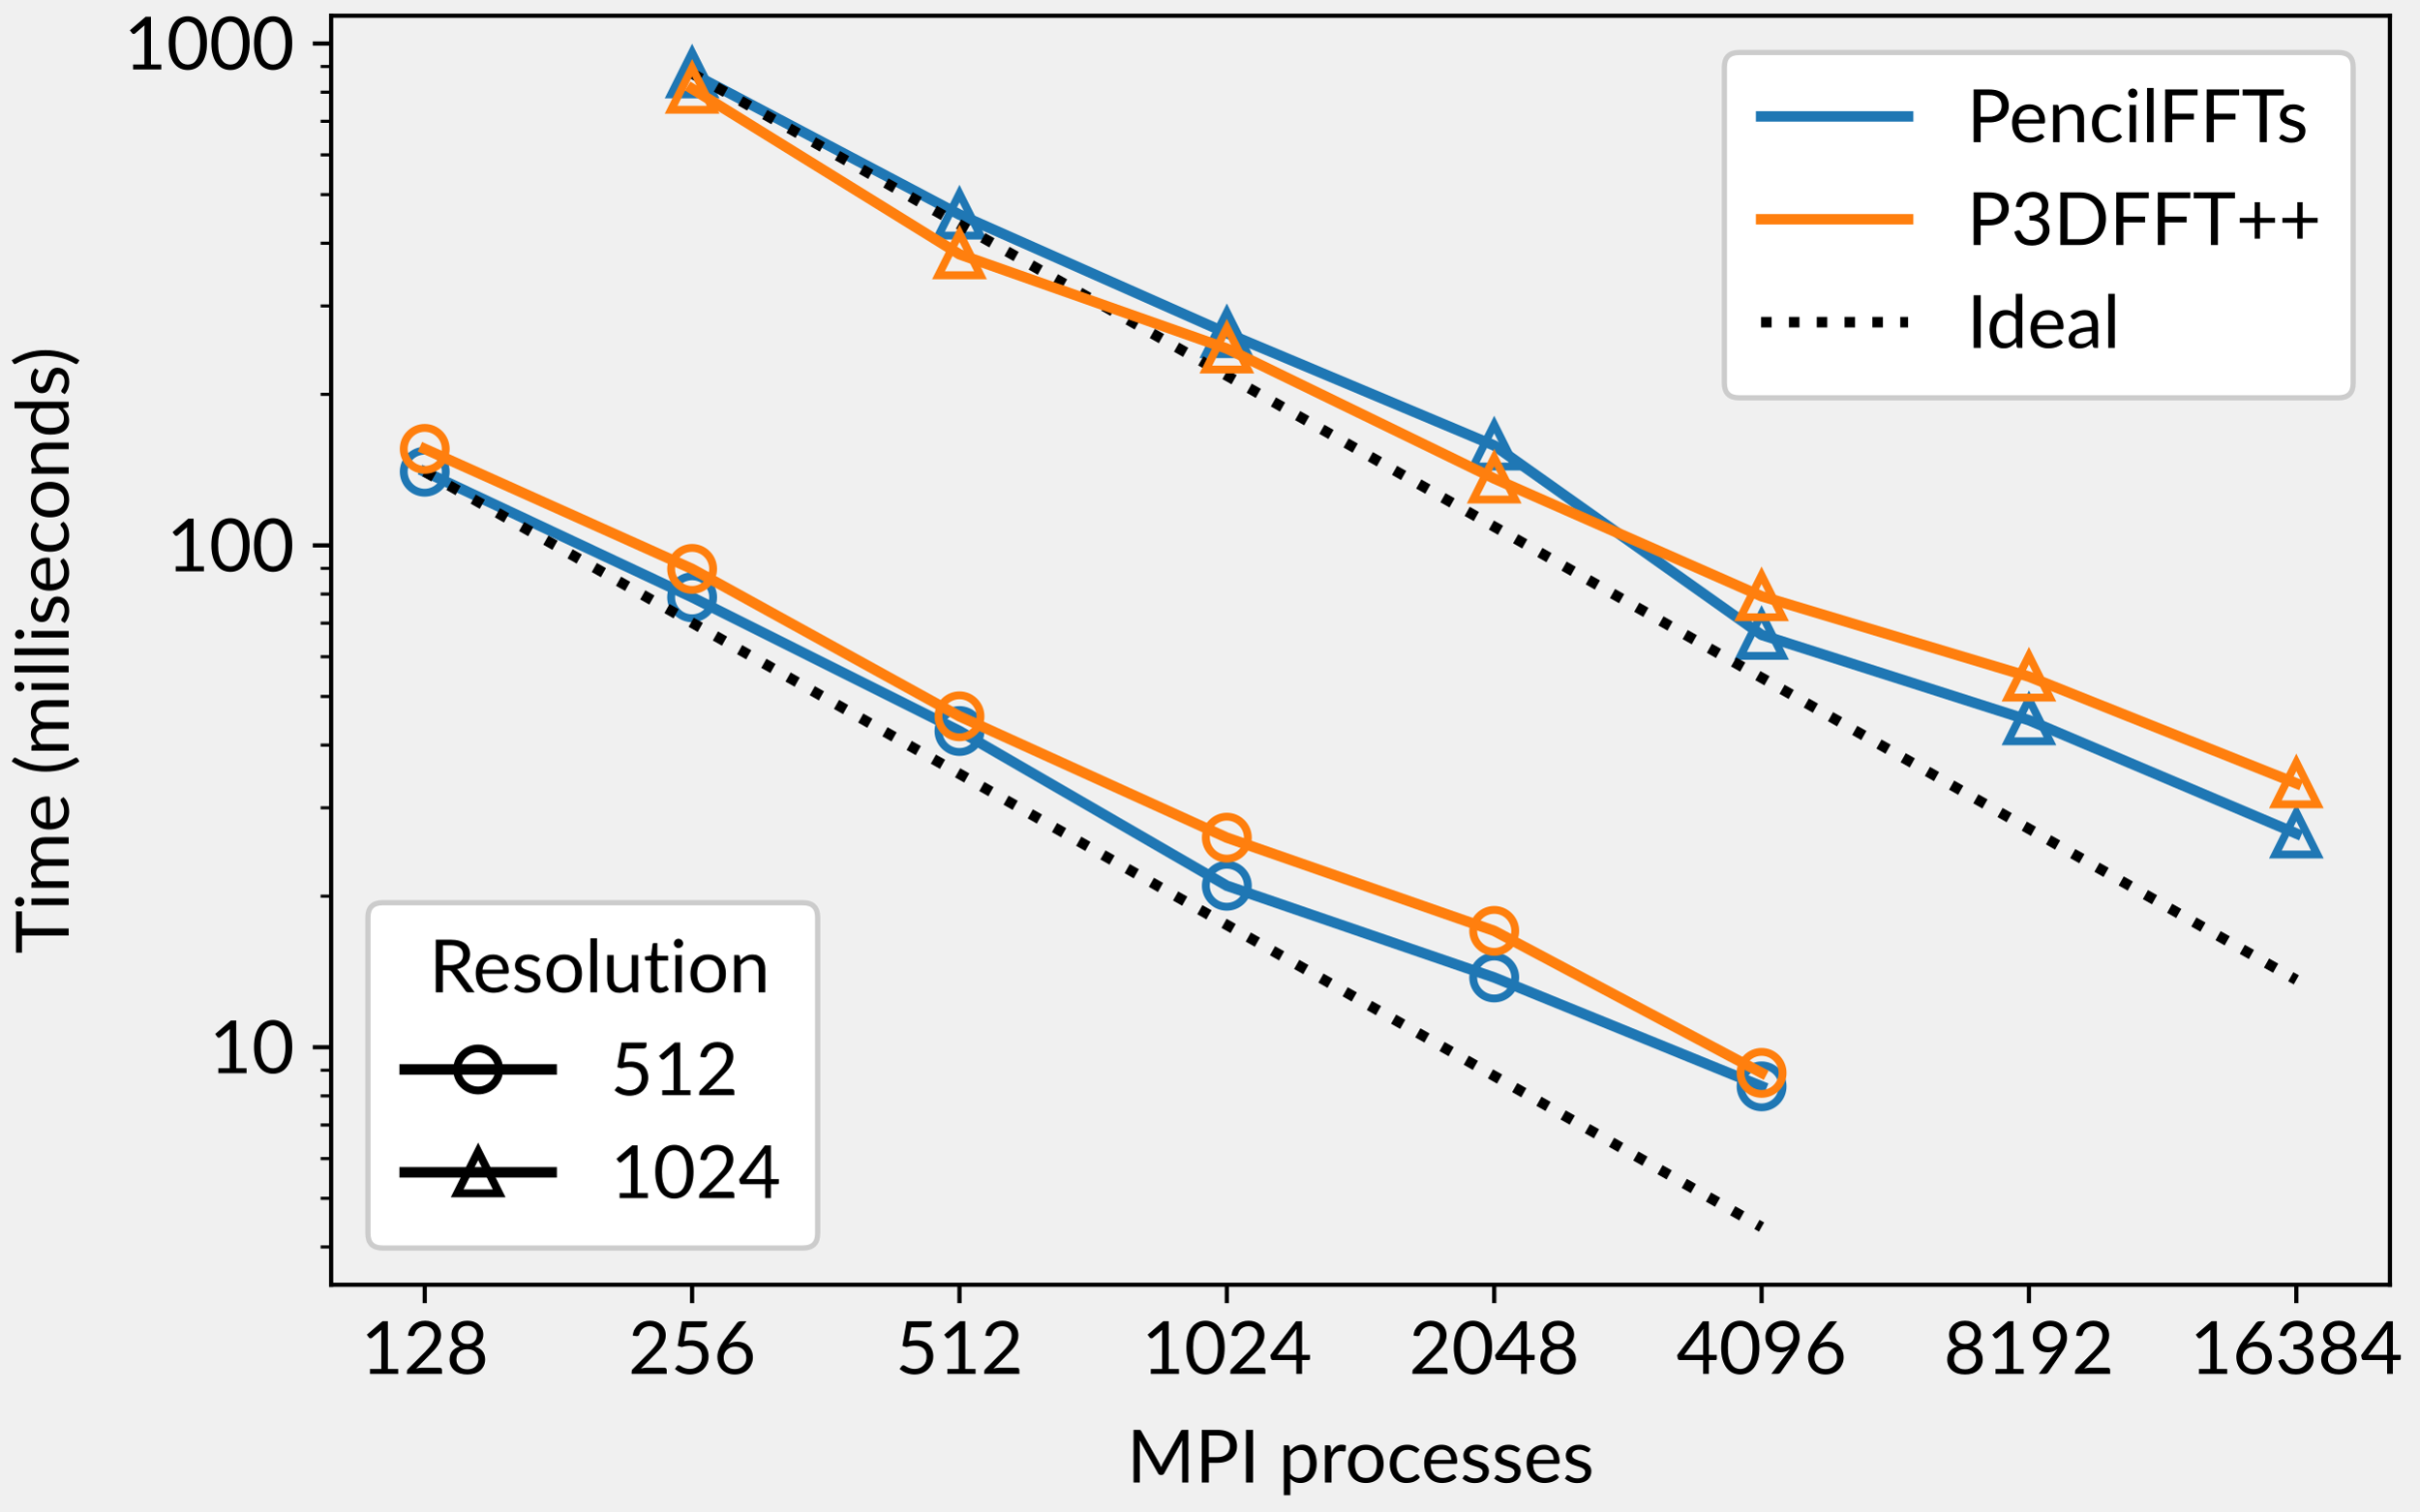
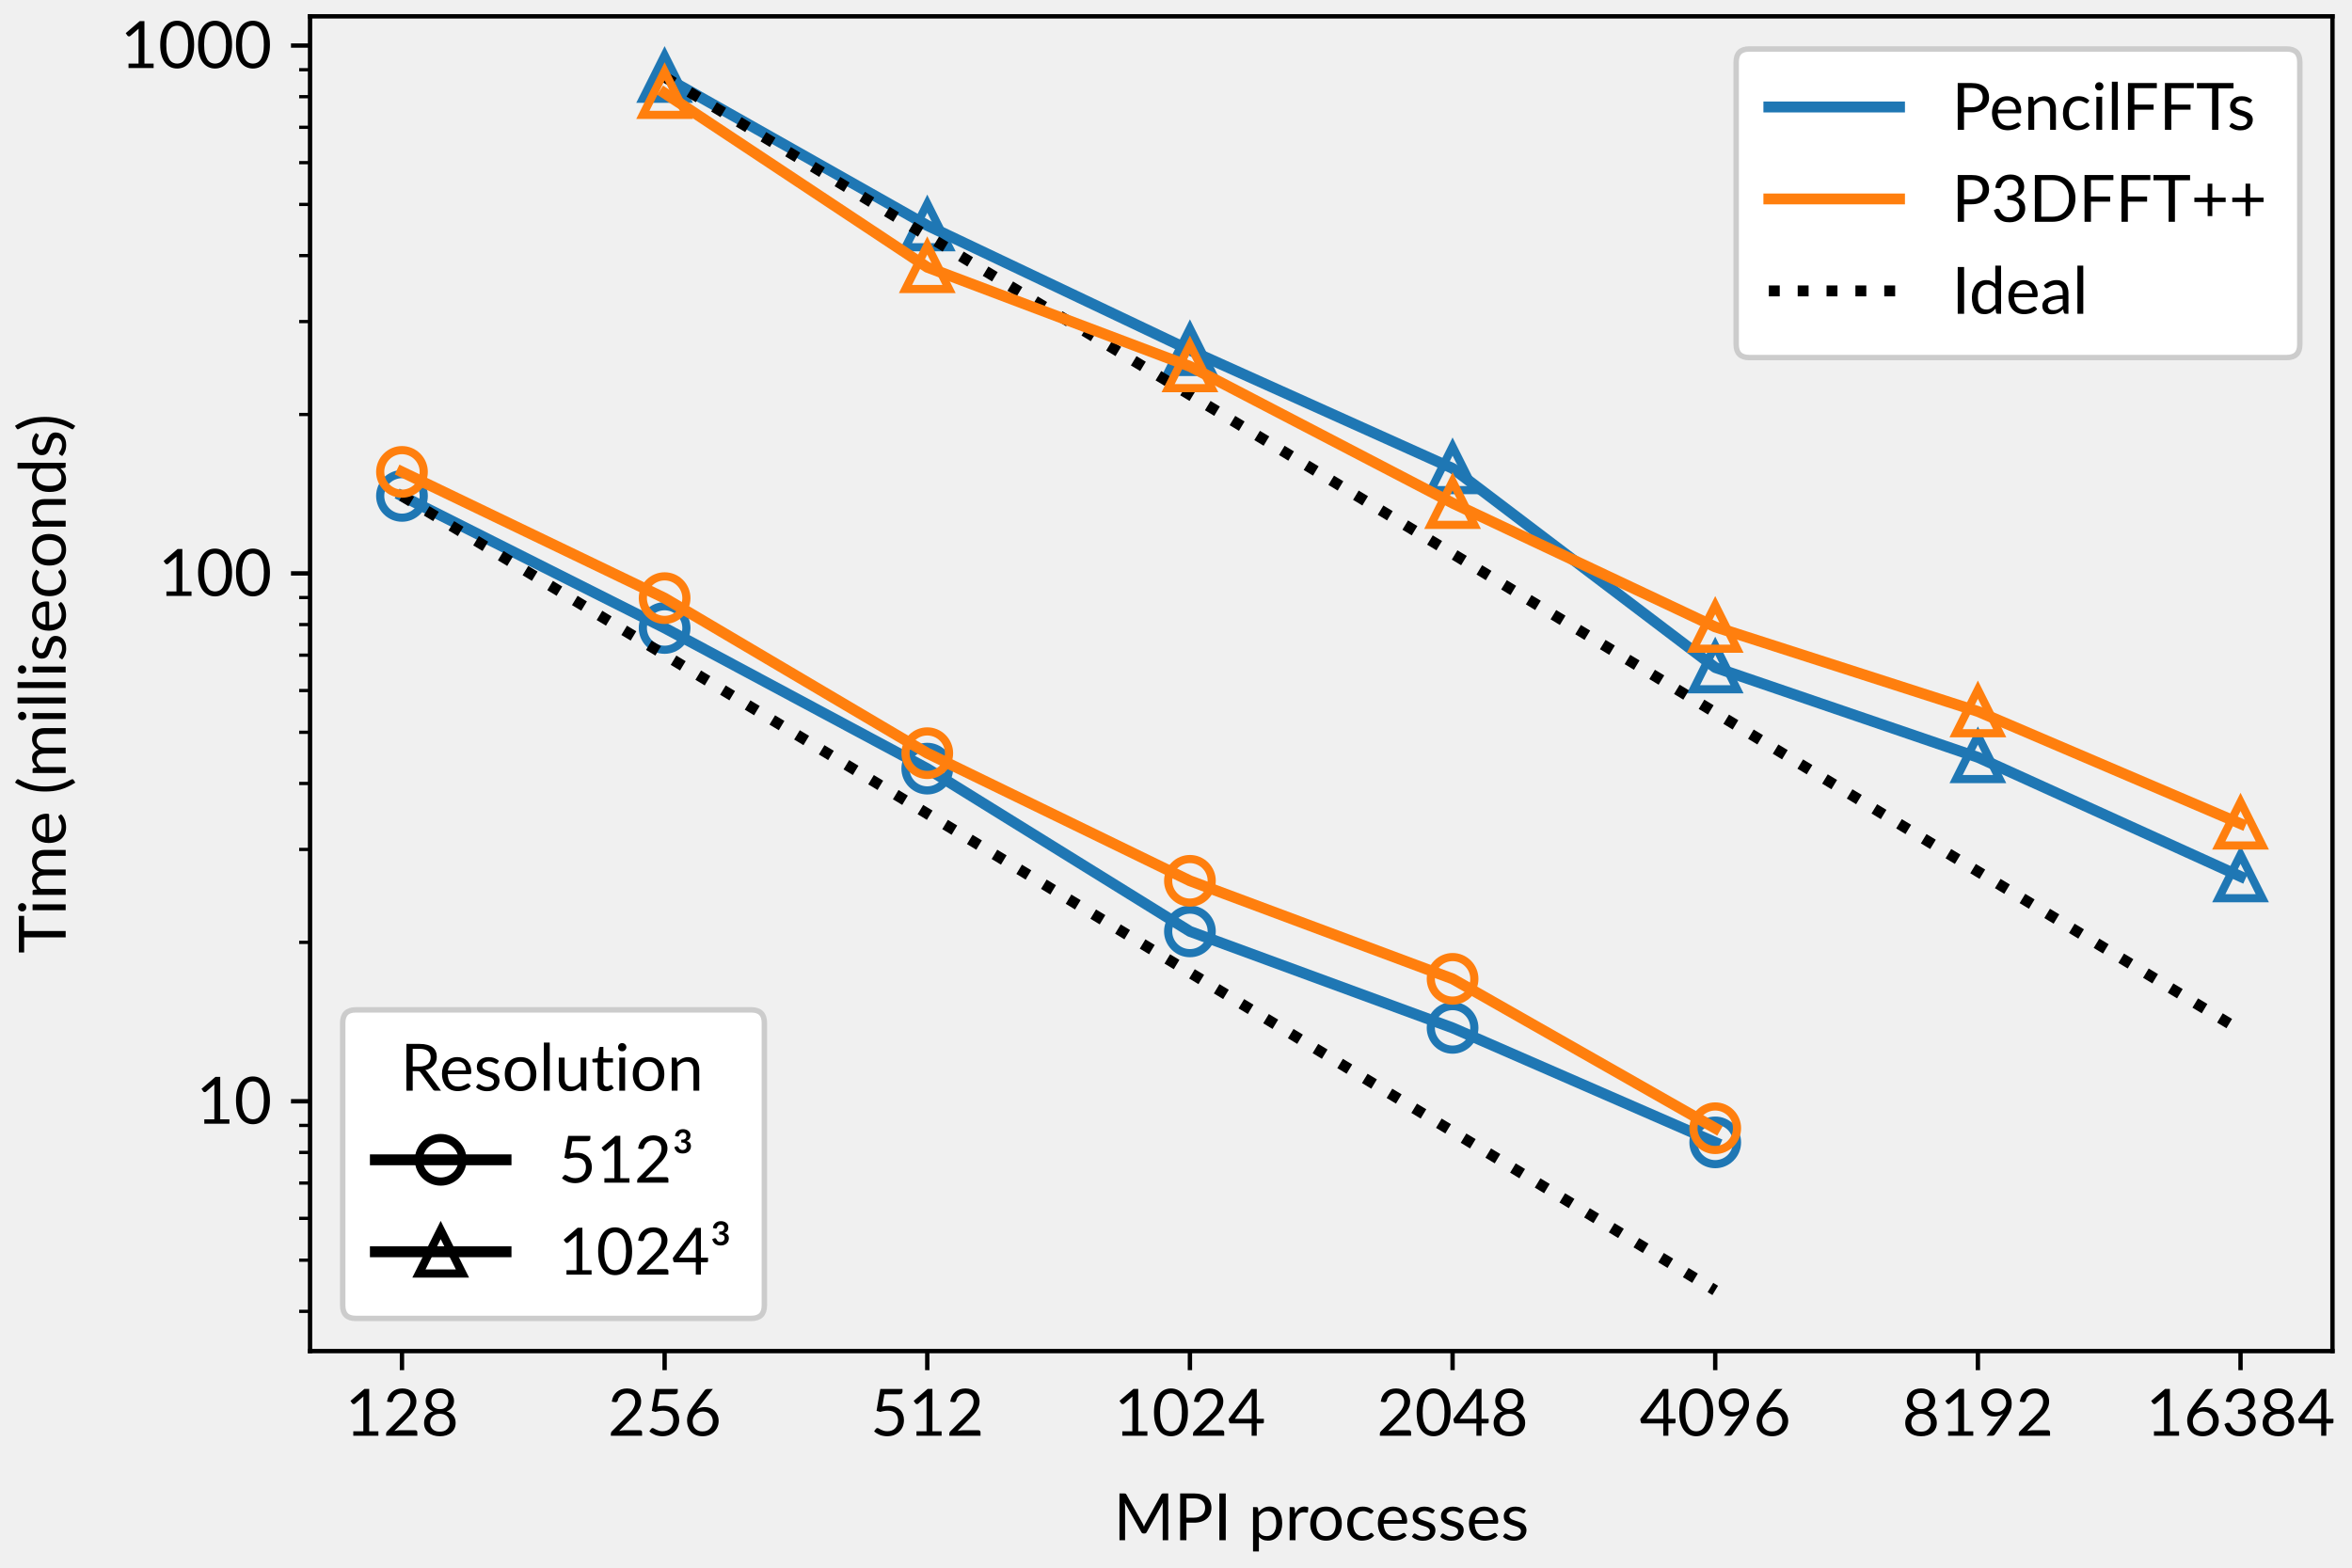
- <svg xmlns="http://www.w3.org/2000/svg" xmlns:xlink="http://www.w3.org/1999/xlink" height="288pt" version="1.1" viewBox="0 0 460.8 288" width="460.8pt">
+ <svg xmlns="http://www.w3.org/2000/svg" xmlns:xlink="http://www.w3.org/1999/xlink" height="288pt" version="1.1" viewBox="0 0 432 288" width="432pt">
  <defs>
    <style type="text/css">
*{stroke-linecap:butt;stroke-linejoin:round;}
  </style>
  </defs>
  <g id="figure_1">
    <g id="patch_1">
-       <path d="M 0 288  L 460.8 288  L 460.8 0  L 0 0  z " style="fill:none;" />
+       <path d="M 0 288  L 432 288  L 432 0  L 0 0  z " style="fill:none;" />
    </g>
    <g id="axes_1">
      <g id="patch_2">
-         <path d="M 63.08 244.8  L 455.257 244.8  L 455.257 3  L 63.08 3  z " style="fill:none;" />
+         <path d="M 56.946 248.209  L 428.412 248.209  L 428.412 3  L 56.946 3  z " style="fill:none;" />
      </g>
      <g id="matplotlib.axis_1">
        <g id="xtick_1">
          <g id="line2d_1">
            <defs>
              <path d="M 0 0  L 0 3.5  " id="medcc079435" style="stroke:#000000;stroke-width:0.8;" />
            </defs>
            <g>
-               <use style="fill-opacity:0;stroke:#000000;stroke-width:0.8;" x="80.906" xlink:href="#medcc079435" y="244.8" />
+               <use style="fill-opacity:0;stroke:#000000;stroke-width:0.8;" x="73.831" xlink:href="#medcc079435" y="248.209" />
            </g>
          </g>
          <g id="text_1">
-             <g transform="translate(68.72644 261.8798)">
-               <text>
-                 <tspan style="font-family:Lato;font-size:14px;font-style:hairline;font-weight:hairline;" x="0 8.12 16.24" y="-0.094">128</tspan>
+             <g transform="translate(63.3907 264.0585)">
+               <text>
+                 <tspan style="font-family:Lato;font-size:12px;font-style:medium;font-weight:medium;" x="0 6.96 13.92" y="-0.297">128</tspan>
              </text>
            </g>
          </g>
        </g>
        <g id="xtick_2">
          <g id="line2d_2">
            <g>
-               <use style="fill-opacity:0;stroke:#000000;stroke-width:0.8;" x="131.838" xlink:href="#medcc079435" y="244.8" />
+               <use style="fill-opacity:0;stroke:#000000;stroke-width:0.8;" x="122.073" xlink:href="#medcc079435" y="248.209" />
            </g>
          </g>
          <g id="text_2">
-             <g transform="translate(119.6584 261.8798)">
-               <text>
-                 <tspan style="font-family:Lato;font-size:14px;font-style:hairline;font-weight:hairline;" x="0 8.12 16.24" y="-0.094">256</tspan>
+             <g transform="translate(111.6331 264.0585)">
+               <text>
+                 <tspan style="font-family:Lato;font-size:12px;font-style:medium;font-weight:medium;" x="0 6.96 13.92" y="-0.297">256</tspan>
              </text>
            </g>
          </g>
        </g>
        <g id="xtick_3">
          <g id="line2d_3">
            <g>
-               <use style="fill-opacity:0;stroke:#000000;stroke-width:0.8;" x="182.77" xlink:href="#medcc079435" y="244.8" />
+               <use style="fill-opacity:0;stroke:#000000;stroke-width:0.8;" x="170.315" xlink:href="#medcc079435" y="248.209" />
            </g>
          </g>
          <g id="text_3">
-             <g transform="translate(170.5905 261.8798)">
-               <text>
-                 <tspan style="font-family:Lato;font-size:14px;font-style:hairline;font-weight:hairline;" x="0 8.12 16.24" y="-0.094">512</tspan>
+             <g transform="translate(159.8754 264.0585)">
+               <text>
+                 <tspan style="font-family:Lato;font-size:12px;font-style:medium;font-weight:medium;" x="0 6.96 13.92" y="-0.297">512</tspan>
              </text>
            </g>
          </g>
        </g>
        <g id="xtick_4">
          <g id="line2d_4">
            <g>
-               <use style="fill-opacity:0;stroke:#000000;stroke-width:0.8;" x="233.702" xlink:href="#medcc079435" y="244.8" />
+               <use style="fill-opacity:0;stroke:#000000;stroke-width:0.8;" x="218.558" xlink:href="#medcc079435" y="248.209" />
            </g>
          </g>
          <g id="text_4">
-             <g transform="translate(217.4625 261.8798)">
-               <text>
-                 <tspan style="font-family:Lato;font-size:14px;font-style:hairline;font-weight:hairline;" x="0 8.12 16.24 24.36" y="-0.094">1024</tspan>
+             <g transform="translate(204.6378 264.0585)">
+               <text>
+                 <tspan style="font-family:Lato;font-size:12px;font-style:medium;font-weight:medium;" x="0 6.96 13.92 20.88" y="-0.297">1024</tspan>
              </text>
            </g>
          </g>
        </g>
        <g id="xtick_5">
          <g id="line2d_5">
            <g>
-               <use style="fill-opacity:0;stroke:#000000;stroke-width:0.8;" x="284.634" xlink:href="#medcc079435" y="244.8" />
+               <use style="fill-opacity:0;stroke:#000000;stroke-width:0.8;" x="266.8" xlink:href="#medcc079435" y="248.209" />
            </g>
          </g>
          <g id="text_5">
-             <g transform="translate(268.3945 261.8798)">
-               <text>
-                 <tspan style="font-family:Lato;font-size:14px;font-style:hairline;font-weight:hairline;" x="0 8.12 16.24 24.36" y="-0.094">2048</tspan>
+             <g transform="translate(252.8802 264.0585)">
+               <text>
+                 <tspan style="font-family:Lato;font-size:12px;font-style:medium;font-weight:medium;" x="0 6.96 13.92 20.88" y="-0.297">2048</tspan>
              </text>
            </g>
          </g>
        </g>
        <g id="xtick_6">
          <g id="line2d_6">
            <g>
-               <use style="fill-opacity:0;stroke:#000000;stroke-width:0.8;" x="335.566" xlink:href="#medcc079435" y="244.8" />
+               <use style="fill-opacity:0;stroke:#000000;stroke-width:0.8;" x="315.043" xlink:href="#medcc079435" y="248.209" />
            </g>
          </g>
          <g id="text_6">
-             <g transform="translate(319.3265 261.8798)">
-               <text>
-                 <tspan style="font-family:Lato;font-size:14px;font-style:hairline;font-weight:hairline;" x="0 8.12 16.24 24.36" y="-0.094">4096</tspan>
+             <g transform="translate(301.1226 264.0585)">
+               <text>
+                 <tspan style="font-family:Lato;font-size:12px;font-style:medium;font-weight:medium;" x="0 6.96 13.92 20.88" y="-0.297">4096</tspan>
              </text>
            </g>
          </g>
        </g>
        <g id="xtick_7">
          <g id="line2d_7">
            <g>
-               <use style="fill-opacity:0;stroke:#000000;stroke-width:0.8;" x="386.498" xlink:href="#medcc079435" y="244.8" />
+               <use style="fill-opacity:0;stroke:#000000;stroke-width:0.8;" x="363.285" xlink:href="#medcc079435" y="248.209" />
            </g>
          </g>
          <g id="text_7">
-             <g transform="translate(370.2585 261.8798)">
-               <text>
-                 <tspan style="font-family:Lato;font-size:14px;font-style:hairline;font-weight:hairline;" x="0 8.12 16.24 24.36" y="-0.094">8192</tspan>
+             <g transform="translate(349.3649 264.0585)">
+               <text>
+                 <tspan style="font-family:Lato;font-size:12px;font-style:medium;font-weight:medium;" x="0 6.96 13.92 20.88" y="-0.297">8192</tspan>
              </text>
            </g>
          </g>
        </g>
        <g id="xtick_8">
          <g id="line2d_8">
            <g>
-               <use style="fill-opacity:0;stroke:#000000;stroke-width:0.8;" x="437.43" xlink:href="#medcc079435" y="244.8" />
+               <use style="fill-opacity:0;stroke:#000000;stroke-width:0.8;" x="411.527" xlink:href="#medcc079435" y="248.209" />
            </g>
          </g>
          <g id="text_8">
-             <g transform="translate(417.1305 261.8798)">
-               <text>
-                 <tspan style="font-family:Lato;font-size:14px;font-style:hairline;font-weight:hairline;" x="0 8.12 16.24 24.36 32.48" y="-0.094">16384</tspan>
+             <g transform="translate(394.1273 264.0585)">
+               <text>
+                 <tspan style="font-family:Lato;font-size:12px;font-style:medium;font-weight:medium;" x="0 6.96 13.92 20.88 27.84" y="-0.297">16384</tspan>
              </text>
            </g>
          </g>
        </g>
        <g id="text_9">
-           <text style="font-family:Lato;font-size:14px;font-style:normal;font-weight:normal;text-anchor:middle;" transform="rotate(-0, 259.1685, 282.4798)" x="259.168" y="282.48">MPI processes</text>
+           <text style="font-family:Lato;font-size:12px;font-style:normal;font-weight:medium;text-anchor:middle;" transform="rotate(-0, 242.679, 282.9541)" x="242.679" y="282.954">MPI processes</text>
        </g>
      </g>
      <g id="matplotlib.axis_2">
        <g id="ytick_1">
          <g id="line2d_9">
            <defs>
              <path d="M 0 0  L -3.5 0  " id="m91f666bde1" style="stroke:#000000;stroke-width:0.8;" />
            </defs>
            <g>
-               <use style="fill-opacity:0;stroke:#000000;stroke-width:0.8;" x="63.08" xlink:href="#m91f666bde1" y="199.543" />
+               <use style="fill-opacity:0;stroke:#000000;stroke-width:0.8;" x="56.946" xlink:href="#m91f666bde1" y="202.314" />
            </g>
          </g>
          <g id="text_10">
-             <g transform="translate(39.84024 204.5834)">
-               <text>
-                 <tspan style="font-family:Lato;font-size:14px;font-style:hairline;font-weight:hairline;" x="0 8.12" y="-0.094">10</tspan>
+             <g transform="translate(36.02587 206.7392)">
+               <text>
+                 <tspan style="font-family:Lato;font-size:12px;font-style:medium;font-weight:medium;" x="0 6.96" y="-0.297">10</tspan>
              </text>
            </g>
          </g>
        </g>
        <g id="ytick_2">
          <g id="line2d_10">
            <g>
-               <use style="fill-opacity:0;stroke:#000000;stroke-width:0.8;" x="63.08" xlink:href="#m91f666bde1" y="103.919" />
+               <use style="fill-opacity:0;stroke:#000000;stroke-width:0.8;" x="56.946" xlink:href="#m91f666bde1" y="105.341" />
            </g>
          </g>
          <g id="text_11">
-             <g transform="translate(31.72024 108.9587)">
-               <text>
-                 <tspan style="font-family:Lato;font-size:14px;font-style:hairline;font-weight:hairline;" x="0 8.12 16.24" y="-0.094">100</tspan>
+             <g transform="translate(29.06586 109.7664)">
+               <text>
+                 <tspan style="font-family:Lato;font-size:12px;font-style:medium;font-weight:medium;" x="0 6.96 13.92" y="-0.297">100</tspan>
              </text>
            </g>
          </g>
        </g>
        <g id="ytick_3">
          <g id="line2d_11">
            <g>
-               <use style="fill-opacity:0;stroke:#000000;stroke-width:0.8;" x="63.08" xlink:href="#m91f666bde1" y="8.294" />
+               <use style="fill-opacity:0;stroke:#000000;stroke-width:0.8;" x="56.946" xlink:href="#m91f666bde1" y="8.369" />
            </g>
          </g>
          <g id="text_12">
-             <g transform="translate(23.60024 13.33393)">
-               <text>
-                 <tspan style="font-family:Lato;font-size:14px;font-style:hairline;font-weight:hairline;" x="0 8.12 16.24 24.36" y="-0.094">1000</tspan>
+             <g transform="translate(22.10587 12.79355)">
+               <text>
+                 <tspan style="font-family:Lato;font-size:12px;font-style:medium;font-weight:medium;" x="0 6.96 13.92 20.88" y="-0.297">1000</tspan>
              </text>
            </g>
          </g>
        </g>
        <g id="ytick_4">
          <g id="line2d_12">
            <defs>
              <path d="M 0 0  L -2 0  " id="mb1fdb361b1" style="stroke:#000000;stroke-width:0.6;" />
            </defs>
            <g>
-               <use style="fill-opacity:0;stroke:#000000;stroke-width:0.6;" x="63.08" xlink:href="#mb1fdb361b1" y="237.596" />
+               <use style="fill-opacity:0;stroke:#000000;stroke-width:0.6;" x="56.946" xlink:href="#mb1fdb361b1" y="240.904" />
            </g>
          </g>
        </g>
        <g id="ytick_5">
          <g id="line2d_13">
            <g>
-               <use style="fill-opacity:0;stroke:#000000;stroke-width:0.6;" x="63.08" xlink:href="#mb1fdb361b1" y="228.329" />
+               <use style="fill-opacity:0;stroke:#000000;stroke-width:0.6;" x="56.946" xlink:href="#mb1fdb361b1" y="231.506" />
            </g>
          </g>
        </g>
        <g id="ytick_6">
          <g id="line2d_14">
            <g>
-               <use style="fill-opacity:0;stroke:#000000;stroke-width:0.6;" x="63.08" xlink:href="#mb1fdb361b1" y="220.758" />
+               <use style="fill-opacity:0;stroke:#000000;stroke-width:0.6;" x="56.946" xlink:href="#mb1fdb361b1" y="223.827" />
            </g>
          </g>
        </g>
        <g id="ytick_7">
          <g id="line2d_15">
            <g>
-               <use style="fill-opacity:0;stroke:#000000;stroke-width:0.6;" x="63.08" xlink:href="#mb1fdb361b1" y="214.356" />
+               <use style="fill-opacity:0;stroke:#000000;stroke-width:0.6;" x="56.946" xlink:href="#mb1fdb361b1" y="217.335" />
            </g>
          </g>
        </g>
        <g id="ytick_8">
          <g id="line2d_16">
            <g>
-               <use style="fill-opacity:0;stroke:#000000;stroke-width:0.6;" x="63.08" xlink:href="#mb1fdb361b1" y="208.81" />
+               <use style="fill-opacity:0;stroke:#000000;stroke-width:0.6;" x="56.946" xlink:href="#mb1fdb361b1" y="211.712" />
            </g>
          </g>
        </g>
        <g id="ytick_9">
          <g id="line2d_17">
            <g>
-               <use style="fill-opacity:0;stroke:#000000;stroke-width:0.6;" x="63.08" xlink:href="#mb1fdb361b1" y="203.919" />
+               <use style="fill-opacity:0;stroke:#000000;stroke-width:0.6;" x="56.946" xlink:href="#mb1fdb361b1" y="206.751" />
            </g>
          </g>
        </g>
        <g id="ytick_10">
          <g id="line2d_18">
            <g>
-               <use style="fill-opacity:0;stroke:#000000;stroke-width:0.6;" x="63.08" xlink:href="#mb1fdb361b1" y="170.757" />
+               <use style="fill-opacity:0;stroke:#000000;stroke-width:0.6;" x="56.946" xlink:href="#mb1fdb361b1" y="173.122" />
            </g>
          </g>
        </g>
        <g id="ytick_11">
          <g id="line2d_19">
            <g>
-               <use style="fill-opacity:0;stroke:#000000;stroke-width:0.6;" x="63.08" xlink:href="#mb1fdb361b1" y="153.919" />
+               <use style="fill-opacity:0;stroke:#000000;stroke-width:0.6;" x="56.946" xlink:href="#mb1fdb361b1" y="156.046" />
            </g>
          </g>
        </g>
        <g id="ytick_12">
          <g id="line2d_20">
            <g>
-               <use style="fill-opacity:0;stroke:#000000;stroke-width:0.6;" x="63.08" xlink:href="#mb1fdb361b1" y="141.972" />
+               <use style="fill-opacity:0;stroke:#000000;stroke-width:0.6;" x="56.946" xlink:href="#mb1fdb361b1" y="143.931" />
            </g>
          </g>
        </g>
        <g id="ytick_13">
          <g id="line2d_21">
            <g>
-               <use style="fill-opacity:0;stroke:#000000;stroke-width:0.6;" x="63.08" xlink:href="#mb1fdb361b1" y="132.705" />
+               <use style="fill-opacity:0;stroke:#000000;stroke-width:0.6;" x="56.946" xlink:href="#mb1fdb361b1" y="134.533" />
            </g>
          </g>
        </g>
        <g id="ytick_14">
          <g id="line2d_22">
            <g>
-               <use style="fill-opacity:0;stroke:#000000;stroke-width:0.6;" x="63.08" xlink:href="#mb1fdb361b1" y="125.133" />
+               <use style="fill-opacity:0;stroke:#000000;stroke-width:0.6;" x="56.946" xlink:href="#mb1fdb361b1" y="126.855" />
            </g>
          </g>
        </g>
        <g id="ytick_15">
          <g id="line2d_23">
            <g>
-               <use style="fill-opacity:0;stroke:#000000;stroke-width:0.6;" x="63.08" xlink:href="#mb1fdb361b1" y="118.731" />
+               <use style="fill-opacity:0;stroke:#000000;stroke-width:0.6;" x="56.946" xlink:href="#mb1fdb361b1" y="120.363" />
            </g>
          </g>
        </g>
        <g id="ytick_16">
          <g id="line2d_24">
            <g>
-               <use style="fill-opacity:0;stroke:#000000;stroke-width:0.6;" x="63.08" xlink:href="#mb1fdb361b1" y="113.186" />
+               <use style="fill-opacity:0;stroke:#000000;stroke-width:0.6;" x="56.946" xlink:href="#mb1fdb361b1" y="114.739" />
            </g>
          </g>
        </g>
        <g id="ytick_17">
          <g id="line2d_25">
            <g>
-               <use style="fill-opacity:0;stroke:#000000;stroke-width:0.6;" x="63.08" xlink:href="#mb1fdb361b1" y="108.294" />
+               <use style="fill-opacity:0;stroke:#000000;stroke-width:0.6;" x="56.946" xlink:href="#mb1fdb361b1" y="109.779" />
            </g>
          </g>
        </g>
        <g id="ytick_18">
          <g id="line2d_26">
            <g>
-               <use style="fill-opacity:0;stroke:#000000;stroke-width:0.6;" x="63.08" xlink:href="#mb1fdb361b1" y="75.133" />
+               <use style="fill-opacity:0;stroke:#000000;stroke-width:0.6;" x="56.946" xlink:href="#mb1fdb361b1" y="76.15" />
            </g>
          </g>
        </g>
        <g id="ytick_19">
          <g id="line2d_27">
            <g>
-               <use style="fill-opacity:0;stroke:#000000;stroke-width:0.6;" x="63.08" xlink:href="#mb1fdb361b1" y="58.294" />
+               <use style="fill-opacity:0;stroke:#000000;stroke-width:0.6;" x="56.946" xlink:href="#mb1fdb361b1" y="59.074" />
            </g>
          </g>
        </g>
        <g id="ytick_20">
          <g id="line2d_28">
            <g>
-               <use style="fill-opacity:0;stroke:#000000;stroke-width:0.6;" x="63.08" xlink:href="#mb1fdb361b1" y="46.347" />
+               <use style="fill-opacity:0;stroke:#000000;stroke-width:0.6;" x="56.946" xlink:href="#mb1fdb361b1" y="46.958" />
            </g>
          </g>
        </g>
        <g id="ytick_21">
          <g id="line2d_29">
            <g>
-               <use style="fill-opacity:0;stroke:#000000;stroke-width:0.6;" x="63.08" xlink:href="#mb1fdb361b1" y="37.08" />
+               <use style="fill-opacity:0;stroke:#000000;stroke-width:0.6;" x="56.946" xlink:href="#mb1fdb361b1" y="37.56" />
            </g>
          </g>
        </g>
        <g id="ytick_22">
          <g id="line2d_30">
            <g>
-               <use style="fill-opacity:0;stroke:#000000;stroke-width:0.6;" x="63.08" xlink:href="#mb1fdb361b1" y="29.508" />
+               <use style="fill-opacity:0;stroke:#000000;stroke-width:0.6;" x="56.946" xlink:href="#mb1fdb361b1" y="29.882" />
            </g>
          </g>
        </g>
        <g id="ytick_23">
          <g id="line2d_31">
            <g>
-               <use style="fill-opacity:0;stroke:#000000;stroke-width:0.6;" x="63.08" xlink:href="#mb1fdb361b1" y="23.106" />
+               <use style="fill-opacity:0;stroke:#000000;stroke-width:0.6;" x="56.946" xlink:href="#mb1fdb361b1" y="23.39" />
            </g>
          </g>
        </g>
        <g id="ytick_24">
          <g id="line2d_32">
            <g>
-               <use style="fill-opacity:0;stroke:#000000;stroke-width:0.6;" x="63.08" xlink:href="#mb1fdb361b1" y="17.561" />
+               <use style="fill-opacity:0;stroke:#000000;stroke-width:0.6;" x="56.946" xlink:href="#mb1fdb361b1" y="17.766" />
            </g>
          </g>
        </g>
        <g id="ytick_25">
          <g id="line2d_33">
            <g>
-               <use style="fill-opacity:0;stroke:#000000;stroke-width:0.6;" x="63.08" xlink:href="#mb1fdb361b1" y="12.669" />
+               <use style="fill-opacity:0;stroke:#000000;stroke-width:0.6;" x="56.946" xlink:href="#mb1fdb361b1" y="12.806" />
            </g>
          </g>
        </g>
        <g id="text_13">
-           <text style="font-family:Lato;font-size:14px;font-style:normal;font-weight:normal;text-anchor:middle;" transform="rotate(-90, 13.08024, 123.9)" x="13.08" y="123.9">Time (milliseconds)</text>
+           <text style="font-family:Lato;font-size:12px;font-style:normal;font-weight:medium;text-anchor:middle;" transform="rotate(-90, 12.06024, 125.6044)" x="12.06" y="125.604">Time (milliseconds)</text>
        </g>
      </g>
      <g id="line2d_34">
-         <path clip-path="url(#p2f30b8b81f)" d="M 80.906 89.879  L 131.838 113.805  L 182.77 139.286  L 233.702 168.77  L 284.634 186.248  L 335.566 206.993  " style="fill:none;stroke:#1f77b4;stroke-linecap:square;stroke-width:2;" />
+         <path clip-path="url(#paa636e5124)" d="M 73.831 91.104  L 122.073 115.367  L 170.315 141.207  L 218.558 171.107  L 266.8 188.831  L 315.043 209.869  " style="fill:none;stroke:#1f77b4;stroke-linecap:square;stroke-width:2;" />
        <defs>
          <path d="M 0 4  C 1.061 4 2.078 3.579 2.828 2.828  C 3.579 2.078 4 1.061 4 0  C 4 -1.061 3.579 -2.078 2.828 -2.828  C 2.078 -3.579 1.061 -4 0 -4  C -1.061 -4 -2.078 -3.579 -2.828 -2.828  C -3.579 -2.078 -4 -1.061 -4 0  C -4 1.061 -3.579 2.078 -2.828 2.828  C -2.078 3.579 -1.061 4 0 4  z " id="m6b73812a2a" style="stroke:#1f77b4;stroke-width:1.5;" />
        </defs>
-         <g clip-path="url(#p2f30b8b81f)">
-           <use style="fill-opacity:0;stroke:#1f77b4;stroke-width:1.5;" x="80.906" xlink:href="#m6b73812a2a" y="89.879" />
-           <use style="fill-opacity:0;stroke:#1f77b4;stroke-width:1.5;" x="131.838" xlink:href="#m6b73812a2a" y="113.805" />
-           <use style="fill-opacity:0;stroke:#1f77b4;stroke-width:1.5;" x="182.77" xlink:href="#m6b73812a2a" y="139.286" />
-           <use style="fill-opacity:0;stroke:#1f77b4;stroke-width:1.5;" x="233.702" xlink:href="#m6b73812a2a" y="168.77" />
-           <use style="fill-opacity:0;stroke:#1f77b4;stroke-width:1.5;" x="284.634" xlink:href="#m6b73812a2a" y="186.248" />
-           <use style="fill-opacity:0;stroke:#1f77b4;stroke-width:1.5;" x="335.566" xlink:href="#m6b73812a2a" y="206.993" />
+         <g clip-path="url(#paa636e5124)">
+           <use style="fill-opacity:0;stroke:#1f77b4;stroke-width:1.5;" x="73.831" xlink:href="#m6b73812a2a" y="91.104" />
+           <use style="fill-opacity:0;stroke:#1f77b4;stroke-width:1.5;" x="122.073" xlink:href="#m6b73812a2a" y="115.367" />
+           <use style="fill-opacity:0;stroke:#1f77b4;stroke-width:1.5;" x="170.315" xlink:href="#m6b73812a2a" y="141.207" />
+           <use style="fill-opacity:0;stroke:#1f77b4;stroke-width:1.5;" x="218.558" xlink:href="#m6b73812a2a" y="171.107" />
+           <use style="fill-opacity:0;stroke:#1f77b4;stroke-width:1.5;" x="266.8" xlink:href="#m6b73812a2a" y="188.831" />
+           <use style="fill-opacity:0;stroke:#1f77b4;stroke-width:1.5;" x="315.043" xlink:href="#m6b73812a2a" y="209.869" />
        </g>
      </g>
      <g id="line2d_35">
-         <path clip-path="url(#p2f30b8b81f)" d="M 80.906 89.879  L 131.838 118.665  L 182.77 147.451  L 233.702 176.237  L 284.634 205.023  L 335.566 233.809  " style="fill:none;stroke:#000000;stroke-dasharray:2,3.3;stroke-dashoffset:0;stroke-width:2;" />
+         <path clip-path="url(#paa636e5124)" d="M 73.831 91.104  L 122.073 120.296  L 170.315 149.488  L 218.558 178.679  L 266.8 207.871  L 315.043 237.063  " style="fill:none;stroke:#000000;stroke-dasharray:2,3.3;stroke-dashoffset:0;stroke-width:2;" />
      </g>
      <g id="line2d_36">
-         <path clip-path="url(#p2f30b8b81f)" d="M 80.906 85.529  L 131.838 108.397  L 182.77 136.486  L 233.702 159.606  L 284.634 177.367  L 335.566 204.427  " style="fill:none;stroke:#ff7f0e;stroke-linecap:square;stroke-width:2;" />
+         <path clip-path="url(#paa636e5124)" d="M 73.831 86.692  L 122.073 109.883  L 170.315 138.368  L 218.558 161.814  L 266.8 179.825  L 315.043 207.267  " style="fill:none;stroke:#ff7f0e;stroke-linecap:square;stroke-width:2;" />
        <defs>
          <path d="M 0 4  C 1.061 4 2.078 3.579 2.828 2.828  C 3.579 2.078 4 1.061 4 0  C 4 -1.061 3.579 -2.078 2.828 -2.828  C 2.078 -3.579 1.061 -4 0 -4  C -1.061 -4 -2.078 -3.579 -2.828 -2.828  C -3.579 -2.078 -4 -1.061 -4 0  C -4 1.061 -3.579 2.078 -2.828 2.828  C -2.078 3.579 -1.061 4 0 4  z " id="m586d8b2ad3" style="stroke:#ff7f0e;stroke-width:1.5;" />
        </defs>
-         <g clip-path="url(#p2f30b8b81f)">
-           <use style="fill-opacity:0;stroke:#ff7f0e;stroke-width:1.5;" x="80.906" xlink:href="#m586d8b2ad3" y="85.529" />
-           <use style="fill-opacity:0;stroke:#ff7f0e;stroke-width:1.5;" x="131.838" xlink:href="#m586d8b2ad3" y="108.397" />
-           <use style="fill-opacity:0;stroke:#ff7f0e;stroke-width:1.5;" x="182.77" xlink:href="#m586d8b2ad3" y="136.486" />
-           <use style="fill-opacity:0;stroke:#ff7f0e;stroke-width:1.5;" x="233.702" xlink:href="#m586d8b2ad3" y="159.606" />
-           <use style="fill-opacity:0;stroke:#ff7f0e;stroke-width:1.5;" x="284.634" xlink:href="#m586d8b2ad3" y="177.367" />
-           <use style="fill-opacity:0;stroke:#ff7f0e;stroke-width:1.5;" x="335.566" xlink:href="#m586d8b2ad3" y="204.427" />
+         <g clip-path="url(#paa636e5124)">
+           <use style="fill-opacity:0;stroke:#ff7f0e;stroke-width:1.5;" x="73.831" xlink:href="#m586d8b2ad3" y="86.692" />
+           <use style="fill-opacity:0;stroke:#ff7f0e;stroke-width:1.5;" x="122.073" xlink:href="#m586d8b2ad3" y="109.883" />
+           <use style="fill-opacity:0;stroke:#ff7f0e;stroke-width:1.5;" x="170.315" xlink:href="#m586d8b2ad3" y="138.368" />
+           <use style="fill-opacity:0;stroke:#ff7f0e;stroke-width:1.5;" x="218.558" xlink:href="#m586d8b2ad3" y="161.814" />
+           <use style="fill-opacity:0;stroke:#ff7f0e;stroke-width:1.5;" x="266.8" xlink:href="#m586d8b2ad3" y="179.825" />
+           <use style="fill-opacity:0;stroke:#ff7f0e;stroke-width:1.5;" x="315.043" xlink:href="#m586d8b2ad3" y="207.267" />
        </g>
      </g>
      <g id="line2d_37">
-         <path clip-path="url(#p2f30b8b81f)" d="M 131.838 13.991  L 182.77 40.885  L 233.702 63.485  L 284.634 84.886  L 335.566 120.967  L 386.498 137.233  L 437.43 158.819  " style="fill:none;stroke:#1f77b4;stroke-linecap:square;stroke-width:2;" />
+         <path clip-path="url(#paa636e5124)" d="M 122.073 14.146  L 170.315 41.419  L 218.558 64.337  L 266.8 86.04  L 315.043 122.631  L 363.285 139.126  L 411.527 161.016  " style="fill:none;stroke:#1f77b4;stroke-linecap:square;stroke-width:2;" />
        <defs>
          <path d="M 0 -4  L -4 4  L 4 4  z " id="m379e5a9889" style="stroke:#1f77b4;stroke-linejoin:miter;stroke-width:1.5;" />
        </defs>
-         <g clip-path="url(#p2f30b8b81f)">
-           <use style="fill-opacity:0;stroke:#1f77b4;stroke-linejoin:miter;stroke-width:1.5;" x="131.838" xlink:href="#m379e5a9889" y="13.991" />
-           <use style="fill-opacity:0;stroke:#1f77b4;stroke-linejoin:miter;stroke-width:1.5;" x="182.77" xlink:href="#m379e5a9889" y="40.885" />
-           <use style="fill-opacity:0;stroke:#1f77b4;stroke-linejoin:miter;stroke-width:1.5;" x="233.702" xlink:href="#m379e5a9889" y="63.485" />
-           <use style="fill-opacity:0;stroke:#1f77b4;stroke-linejoin:miter;stroke-width:1.5;" x="284.634" xlink:href="#m379e5a9889" y="84.886" />
-           <use style="fill-opacity:0;stroke:#1f77b4;stroke-linejoin:miter;stroke-width:1.5;" x="335.566" xlink:href="#m379e5a9889" y="120.967" />
-           <use style="fill-opacity:0;stroke:#1f77b4;stroke-linejoin:miter;stroke-width:1.5;" x="386.498" xlink:href="#m379e5a9889" y="137.233" />
-           <use style="fill-opacity:0;stroke:#1f77b4;stroke-linejoin:miter;stroke-width:1.5;" x="437.43" xlink:href="#m379e5a9889" y="158.819" />
+         <g clip-path="url(#paa636e5124)">
+           <use style="fill-opacity:0;stroke:#1f77b4;stroke-linejoin:miter;stroke-width:1.5;" x="122.073" xlink:href="#m379e5a9889" y="14.146" />
+           <use style="fill-opacity:0;stroke:#1f77b4;stroke-linejoin:miter;stroke-width:1.5;" x="170.315" xlink:href="#m379e5a9889" y="41.419" />
+           <use style="fill-opacity:0;stroke:#1f77b4;stroke-linejoin:miter;stroke-width:1.5;" x="218.558" xlink:href="#m379e5a9889" y="64.337" />
+           <use style="fill-opacity:0;stroke:#1f77b4;stroke-linejoin:miter;stroke-width:1.5;" x="266.8" xlink:href="#m379e5a9889" y="86.04" />
+           <use style="fill-opacity:0;stroke:#1f77b4;stroke-linejoin:miter;stroke-width:1.5;" x="315.043" xlink:href="#m379e5a9889" y="122.631" />
+           <use style="fill-opacity:0;stroke:#1f77b4;stroke-linejoin:miter;stroke-width:1.5;" x="363.285" xlink:href="#m379e5a9889" y="139.126" />
+           <use style="fill-opacity:0;stroke:#1f77b4;stroke-linejoin:miter;stroke-width:1.5;" x="411.527" xlink:href="#m379e5a9889" y="161.016" />
        </g>
      </g>
      <g id="line2d_38">
-         <path clip-path="url(#p2f30b8b81f)" d="M 131.838 13.991  L 182.77 42.777  L 233.702 71.563  L 284.634 100.349  L 335.566 129.135  L 386.498 157.921  L 437.43 186.707  " style="fill:none;stroke:#000000;stroke-dasharray:2,3.3;stroke-dashoffset:0;stroke-width:2;" />
+         <path clip-path="url(#paa636e5124)" d="M 122.073 14.146  L 170.315 43.338  L 218.558 72.53  L 266.8 101.721  L 315.043 130.913  L 363.285 160.105  L 411.527 189.296  " style="fill:none;stroke:#000000;stroke-dasharray:2,3.3;stroke-dashoffset:0;stroke-width:2;" />
      </g>
      <g id="line2d_39">
-         <path clip-path="url(#p2f30b8b81f)" d="M 131.838 16.91  L 182.77 48.451  L 233.702 66.413  L 284.634 91.183  L 335.566 113.611  L 386.498 128.924  L 437.43 149.258  " style="fill:none;stroke:#ff7f0e;stroke-linecap:square;stroke-width:2;" />
+         <path clip-path="url(#paa636e5124)" d="M 122.073 17.106  L 170.315 49.092  L 218.558 67.307  L 266.8 92.426  L 315.043 115.171  L 363.285 130.699  L 411.527 151.32  " style="fill:none;stroke:#ff7f0e;stroke-linecap:square;stroke-width:2;" />
        <defs>
          <path d="M 0 -4  L -4 4  L 4 4  z " id="m7edc874373" style="stroke:#ff7f0e;stroke-linejoin:miter;stroke-width:1.5;" />
        </defs>
-         <g clip-path="url(#p2f30b8b81f)">
-           <use style="fill-opacity:0;stroke:#ff7f0e;stroke-linejoin:miter;stroke-width:1.5;" x="131.838" xlink:href="#m7edc874373" y="16.91" />
-           <use style="fill-opacity:0;stroke:#ff7f0e;stroke-linejoin:miter;stroke-width:1.5;" x="182.77" xlink:href="#m7edc874373" y="48.451" />
-           <use style="fill-opacity:0;stroke:#ff7f0e;stroke-linejoin:miter;stroke-width:1.5;" x="233.702" xlink:href="#m7edc874373" y="66.413" />
-           <use style="fill-opacity:0;stroke:#ff7f0e;stroke-linejoin:miter;stroke-width:1.5;" x="284.634" xlink:href="#m7edc874373" y="91.183" />
-           <use style="fill-opacity:0;stroke:#ff7f0e;stroke-linejoin:miter;stroke-width:1.5;" x="335.566" xlink:href="#m7edc874373" y="113.611" />
-           <use style="fill-opacity:0;stroke:#ff7f0e;stroke-linejoin:miter;stroke-width:1.5;" x="386.498" xlink:href="#m7edc874373" y="128.924" />
-           <use style="fill-opacity:0;stroke:#ff7f0e;stroke-linejoin:miter;stroke-width:1.5;" x="437.43" xlink:href="#m7edc874373" y="149.258" />
+         <g clip-path="url(#paa636e5124)">
+           <use style="fill-opacity:0;stroke:#ff7f0e;stroke-linejoin:miter;stroke-width:1.5;" x="122.073" xlink:href="#m7edc874373" y="17.106" />
+           <use style="fill-opacity:0;stroke:#ff7f0e;stroke-linejoin:miter;stroke-width:1.5;" x="170.315" xlink:href="#m7edc874373" y="49.092" />
+           <use style="fill-opacity:0;stroke:#ff7f0e;stroke-linejoin:miter;stroke-width:1.5;" x="218.558" xlink:href="#m7edc874373" y="67.307" />
+           <use style="fill-opacity:0;stroke:#ff7f0e;stroke-linejoin:miter;stroke-width:1.5;" x="266.8" xlink:href="#m7edc874373" y="92.426" />
+           <use style="fill-opacity:0;stroke:#ff7f0e;stroke-linejoin:miter;stroke-width:1.5;" x="315.043" xlink:href="#m7edc874373" y="115.171" />
+           <use style="fill-opacity:0;stroke:#ff7f0e;stroke-linejoin:miter;stroke-width:1.5;" x="363.285" xlink:href="#m7edc874373" y="130.699" />
+           <use style="fill-opacity:0;stroke:#ff7f0e;stroke-linejoin:miter;stroke-width:1.5;" x="411.527" xlink:href="#m7edc874373" y="151.32" />
        </g>
      </g>
      <g id="patch_3">
-         <path d="M 63.08 244.8  L 63.08 3  " style="fill:none;stroke:#000000;stroke-linecap:square;stroke-linejoin:miter;stroke-width:0.8;" />
+         <path d="M 56.946 248.209  L 56.946 3  " style="fill:none;stroke:#000000;stroke-linecap:square;stroke-linejoin:miter;stroke-width:0.8;" />
      </g>
      <g id="patch_4">
-         <path d="M 455.257 244.8  L 455.257 3  " style="fill:none;stroke:#000000;stroke-linecap:square;stroke-linejoin:miter;stroke-width:0.8;" />
+         <path d="M 428.412 248.209  L 428.412 3  " style="fill:none;stroke:#000000;stroke-linecap:square;stroke-linejoin:miter;stroke-width:0.8;" />
      </g>
      <g id="patch_5">
-         <path d="M 63.08 244.8  L 455.257 244.8  " style="fill:none;stroke:#000000;stroke-linecap:square;stroke-linejoin:miter;stroke-width:0.8;" />
+         <path d="M 56.946 248.209  L 428.412 248.209  " style="fill:none;stroke:#000000;stroke-linecap:square;stroke-linejoin:miter;stroke-width:0.8;" />
      </g>
      <g id="patch_6">
-         <path d="M 63.08 3  L 455.257 3  " style="fill:none;stroke:#000000;stroke-linecap:square;stroke-linejoin:miter;stroke-width:0.8;" />
+         <path d="M 56.946 3  L 428.412 3  " style="fill:none;stroke:#000000;stroke-linecap:square;stroke-linejoin:miter;stroke-width:0.8;" />
      </g>
      <g id="legend_1">
        <g id="patch_7">
-           <path d="M 331.276 75.8  L 445.457 75.8  Q 448.257 75.8 448.257 73  L 448.257 12.8  Q 448.257 10 445.457 10  L 331.276 10  Q 328.476 10 328.476 12.8  L 328.476 73  Q 328.476 75.8 331.276 75.8  z " style="fill:#ffffff;stroke:#cccccc;stroke-linejoin:miter;" />
+           <path d="M 321.29 65.687  L 420.012 65.687  Q 422.412 65.687 422.412 63.287  L 422.412 11.4  Q 422.412 9 420.012 9  L 321.29 9  Q 318.89 9 318.89 11.4  L 318.89 63.287  Q 318.89 65.687 321.29 65.687  z " style="fill:#ffffff;stroke:#cccccc;stroke-linejoin:miter;" />
        </g>
        <g id="line2d_40">
-           <path d="M 335.476 22.18  L 363.476 22.18  " style="fill:none;stroke:#1f77b4;stroke-linecap:square;stroke-width:2;" />
+           <path d="M 324.89 19.65  L 348.89 19.65  " style="fill:none;stroke:#1f77b4;stroke-linecap:square;stroke-width:2;" />
        </g>
        <g id="line2d_41" />
        <g id="text_14">
-           <text style="font-family:Lato;font-size:14px;font-style:normal;font-weight:normal;text-anchor:start;" transform="rotate(-0, 374.6757, 27.08024)" x="374.676" y="27.08">PencilFFTs</text>
+           <text style="font-family:Lato;font-size:12px;font-style:normal;font-weight:medium;text-anchor:start;" transform="rotate(-0, 358.4896, 23.85024)" x="358.49" y="23.85">PencilFFTs</text>
        </g>
        <g id="line2d_42">
-           <path d="M 335.476 41.78  L 363.476 41.78  " style="fill:none;stroke:#ff7f0e;stroke-linecap:square;stroke-width:2;" />
+           <path d="M 324.89 36.546  L 348.89 36.546  " style="fill:none;stroke:#ff7f0e;stroke-linecap:square;stroke-width:2;" />
        </g>
        <g id="line2d_43" />
        <g id="text_15">
-           <text style="font-family:Lato;font-size:14px;font-style:normal;font-weight:normal;text-anchor:start;" transform="rotate(-0, 374.6757, 46.68024)" x="374.676" y="46.68">P3DFFT++</text>
+           <text style="font-family:Lato;font-size:12px;font-style:normal;font-weight:medium;text-anchor:start;" transform="rotate(-0, 358.4896, 40.74587)" x="358.49" y="40.746">P3DFFT++</text>
        </g>
        <g id="line2d_44">
-           <path d="M 335.476 61.38  L 363.476 61.38  " style="fill:none;stroke:#000000;stroke-dasharray:2,3.3;stroke-dashoffset:0;stroke-width:2;" />
+           <path d="M 324.89 53.441  L 348.89 53.441  " style="fill:none;stroke:#000000;stroke-dasharray:2,3.3;stroke-dashoffset:0;stroke-width:2;" />
        </g>
        <g id="line2d_45" />
        <g id="text_16">
-           <text style="font-family:Lato;font-size:14px;font-style:normal;font-weight:normal;text-anchor:start;" transform="rotate(-0, 374.6757, 66.28024)" x="374.676" y="66.28">Ideal</text>
+           <text style="font-family:Lato;font-size:12px;font-style:normal;font-weight:medium;text-anchor:start;" transform="rotate(-0, 358.4896, 57.64149)" x="358.49" y="57.641">Ideal</text>
        </g>
      </g>
      <g id="legend_2">
        <g id="patch_8">
-           <path d="M 72.88 237.8  L 152.96 237.8  Q 155.76 237.8 155.76 235  L 155.76 174.8  Q 155.76 172 152.96 172  L 72.88 172  Q 70.08 172 70.08 174.8  L 70.08 235  Q 70.08 237.8 72.88 237.8  z " style="fill:#ffffff;stroke:#cccccc;stroke-linejoin:miter;" />
+           <path d="M 65.346 242.209  L 137.995 242.209  Q 140.395 242.209 140.395 239.809  L 140.395 187.922  Q 140.395 185.522 137.995 185.522  L 65.346 185.522  Q 62.946 185.522 62.946 187.922  L 62.946 239.809  Q 62.946 242.209 65.346 242.209  z " style="fill:#ffffff;stroke:#cccccc;stroke-linejoin:miter;" />
        </g>
        <g id="text_17">
-           <text style="font-family:Lato;font-size:14px;font-style:normal;font-weight:normal;text-anchor:start;" transform="rotate(-0, 81.73086, 189.0798)" x="81.731" y="189.08">Resolution</text>
+           <text style="font-family:Lato;font-size:12px;font-style:normal;font-weight:medium;text-anchor:start;" transform="rotate(-0, 73.55368, 200.3716)" x="73.554" y="200.372">Resolution</text>
        </g>
        <g id="line2d_46">
-           <path d="M 77.08 203.78  L 105.08 203.78  " style="fill:none;stroke:#000000;stroke-linecap:square;stroke-width:2;" />
+           <path d="M 68.946 213.067  L 92.946 213.067  " style="fill:none;stroke:#000000;stroke-linecap:square;stroke-width:2;" />
        </g>
        <g id="line2d_47">
          <defs>
            <path d="M 0 4  C 1.061 4 2.078 3.579 2.828 2.828  C 3.579 2.078 4 1.061 4 0  C 4 -1.061 3.579 -2.078 2.828 -2.828  C 2.078 -3.579 1.061 -4 0 -4  C -1.061 -4 -2.078 -3.579 -2.828 -2.828  C -3.579 -2.078 -4 -1.061 -4 0  C -4 1.061 -3.579 2.078 -2.828 2.828  C -2.078 3.579 -1.061 4 0 4  z " id="m360db96595" style="stroke:#000000;stroke-width:1.5;" />
          </defs>
          <g>
-             <use style="fill-opacity:0;stroke:#000000;stroke-width:1.5;" x="91.08" xlink:href="#m360db96595" y="203.78" />
+             <use style="fill-opacity:0;stroke:#000000;stroke-width:1.5;" x="80.946" xlink:href="#m360db96595" y="213.067" />
          </g>
        </g>
        <g id="text_18">
-           <text style="font-family:Lato;font-size:14px;font-style:normal;font-weight:normal;text-anchor:start;" transform="rotate(-0, 116.2802, 208.6798)" x="116.28" y="208.68">512</text>
+           <text style="font-family:Lato;font-size:12px;font-style:normal;font-weight:medium;text-anchor:start;" transform="rotate(-0, 102.5459, 217.2673)" x="102.546" y="217.267">512³</text>
        </g>
        <g id="line2d_48">
-           <path d="M 77.08 223.38  L 105.08 223.38  " style="fill:none;stroke:#000000;stroke-linecap:square;stroke-width:2;" />
+           <path d="M 68.946 229.963  L 92.946 229.963  " style="fill:none;stroke:#000000;stroke-linecap:square;stroke-width:2;" />
        </g>
        <g id="line2d_49">
          <defs>
            <path d="M 0 -4  L -4 4  L 4 4  z " id="m414c70b5ae" style="stroke:#000000;stroke-linejoin:miter;stroke-width:1.5;" />
          </defs>
          <g>
-             <use style="fill-opacity:0;stroke:#000000;stroke-linejoin:miter;stroke-width:1.5;" x="91.08" xlink:href="#m414c70b5ae" y="223.38" />
+             <use style="fill-opacity:0;stroke:#000000;stroke-linejoin:miter;stroke-width:1.5;" x="80.946" xlink:href="#m414c70b5ae" y="229.963" />
          </g>
        </g>
        <g id="text_19">
-           <text style="font-family:Lato;font-size:14px;font-style:normal;font-weight:normal;text-anchor:start;" transform="rotate(-0, 116.2802, 228.2798)" x="116.28" y="228.28">1024</text>
+           <text style="font-family:Lato;font-size:12px;font-style:normal;font-weight:medium;text-anchor:start;" transform="rotate(-0, 102.5459, 234.1629)" x="102.546" y="234.163">1024³</text>
        </g>
      </g>
    </g>
  </g>
  <defs>
-     <clipPath id="p2f30b8b81f">
-       <rect height="241.8" width="392.176" x="63.08" y="3" />
+     <clipPath id="paa636e5124">
+       <rect height="245.208" width="371.466" x="56.946" y="3" />
    </clipPath>
  </defs>
</svg>
